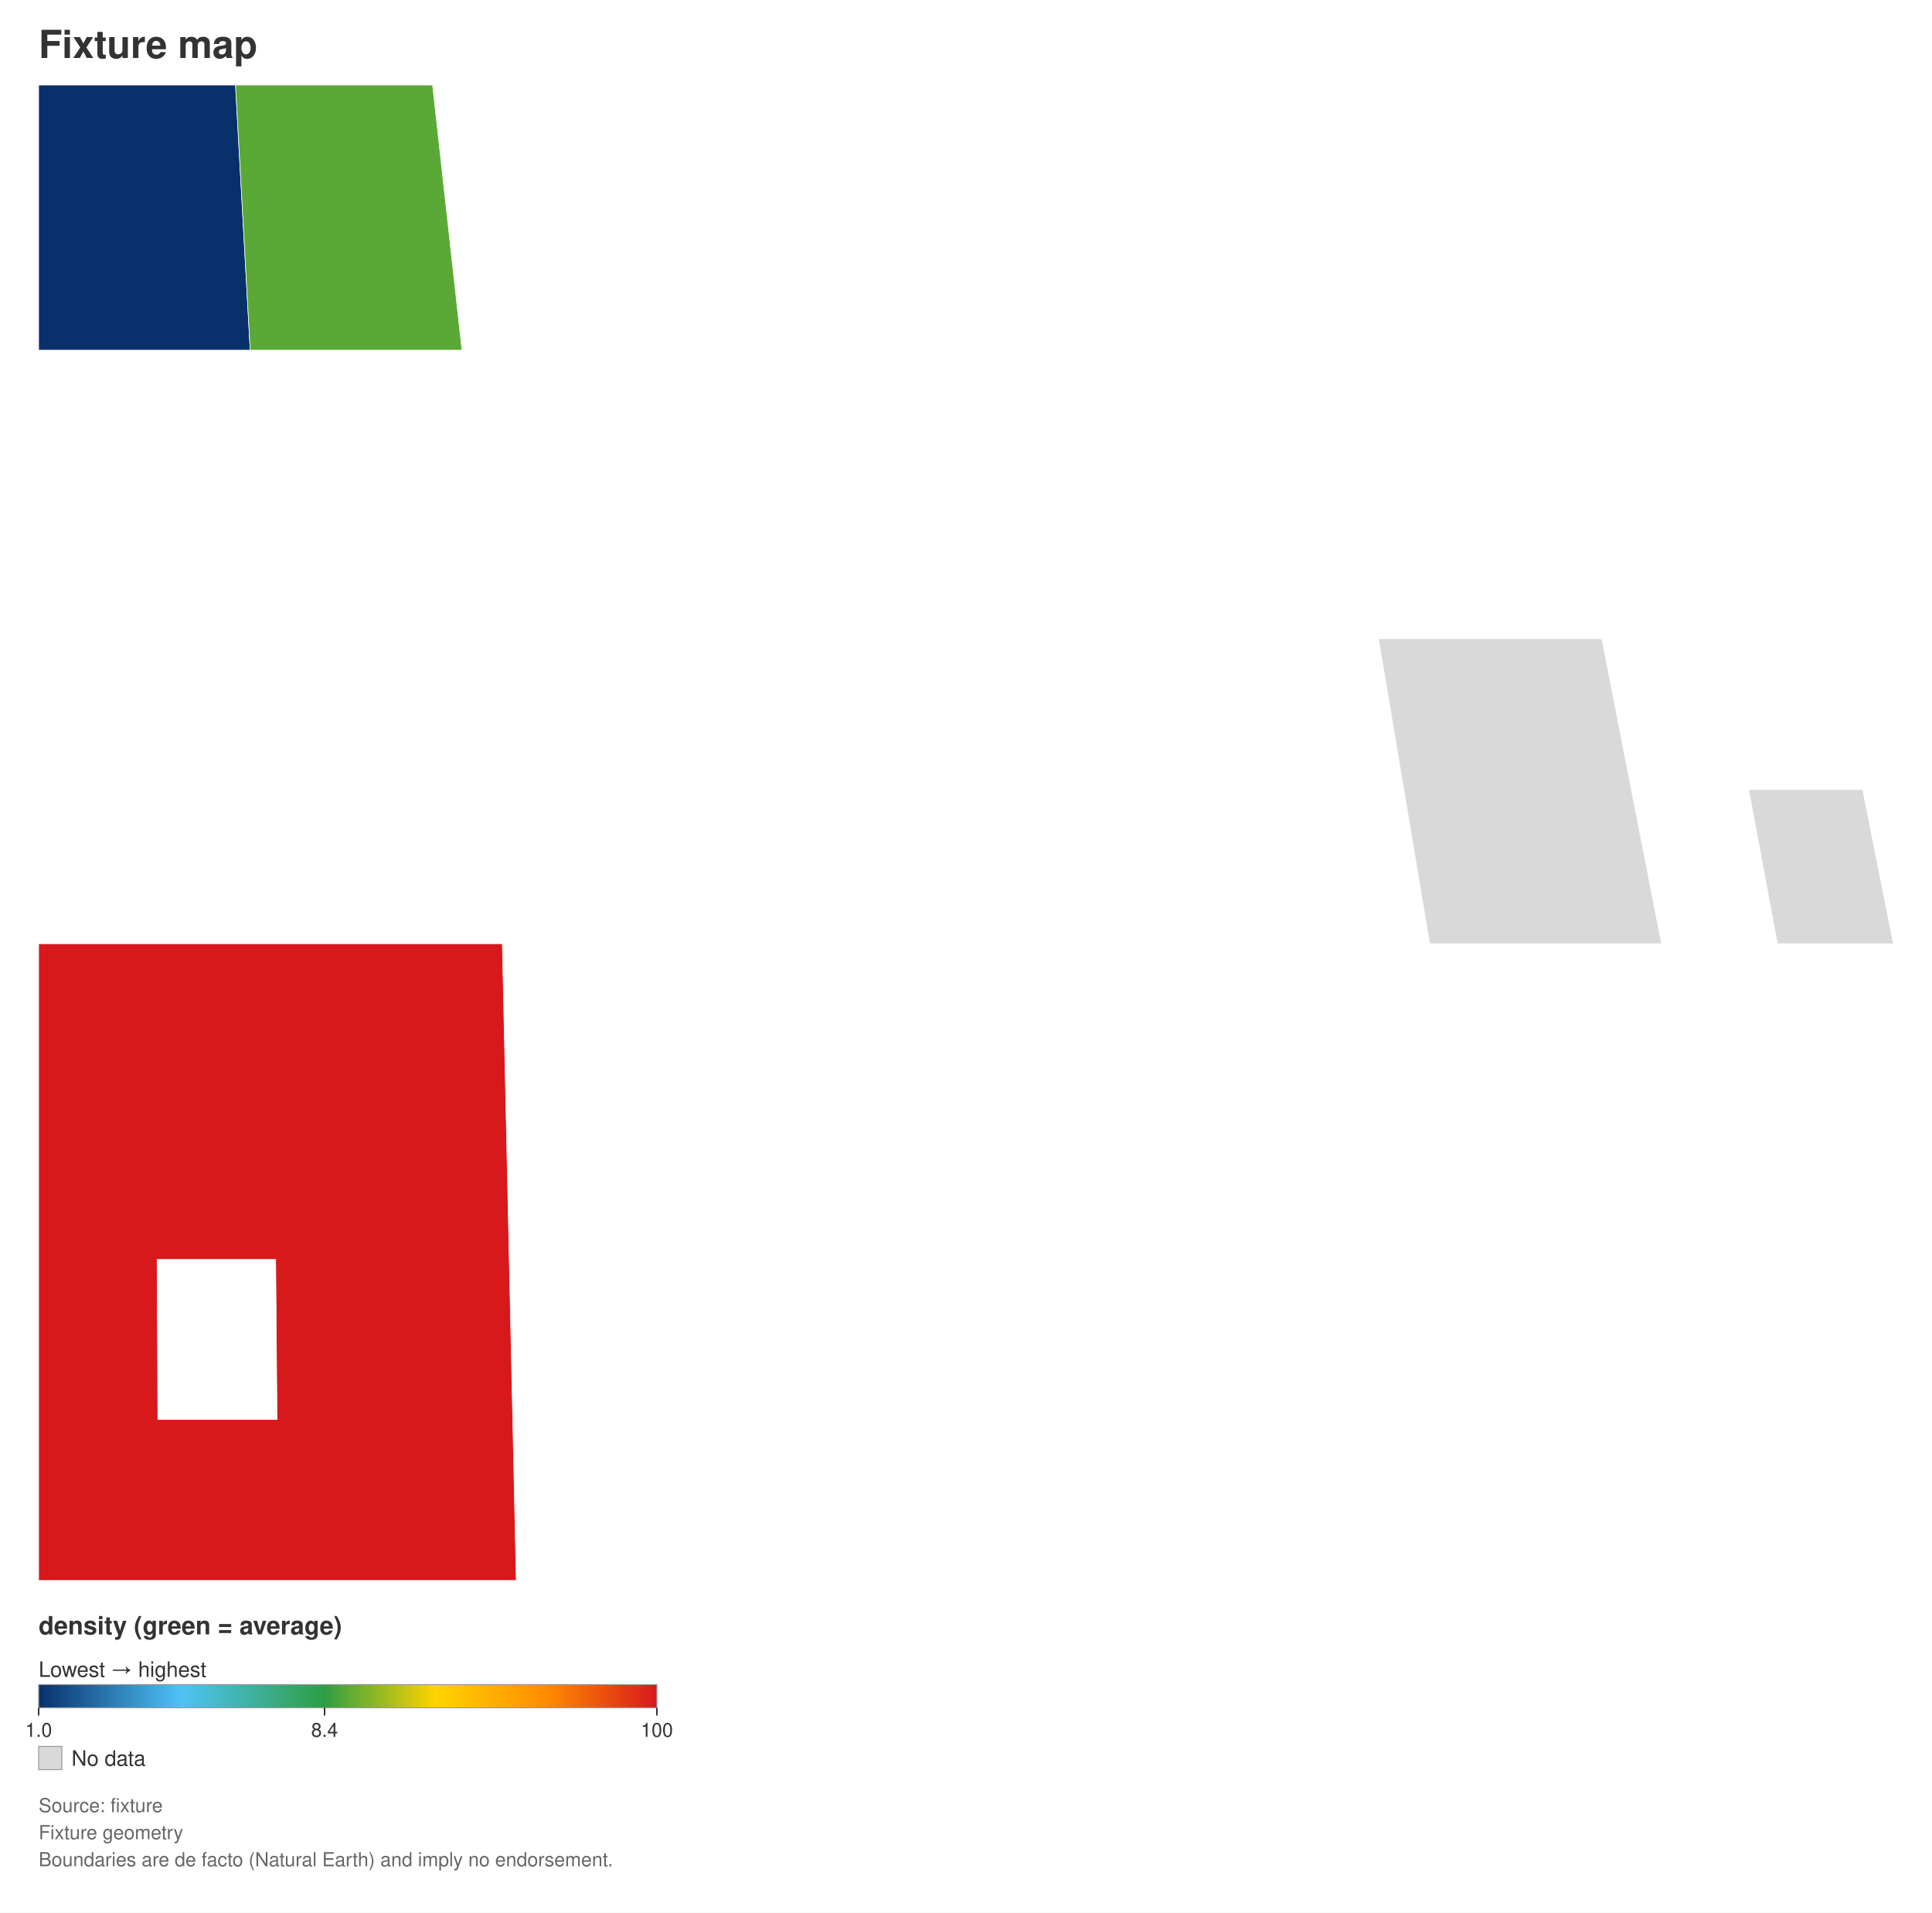
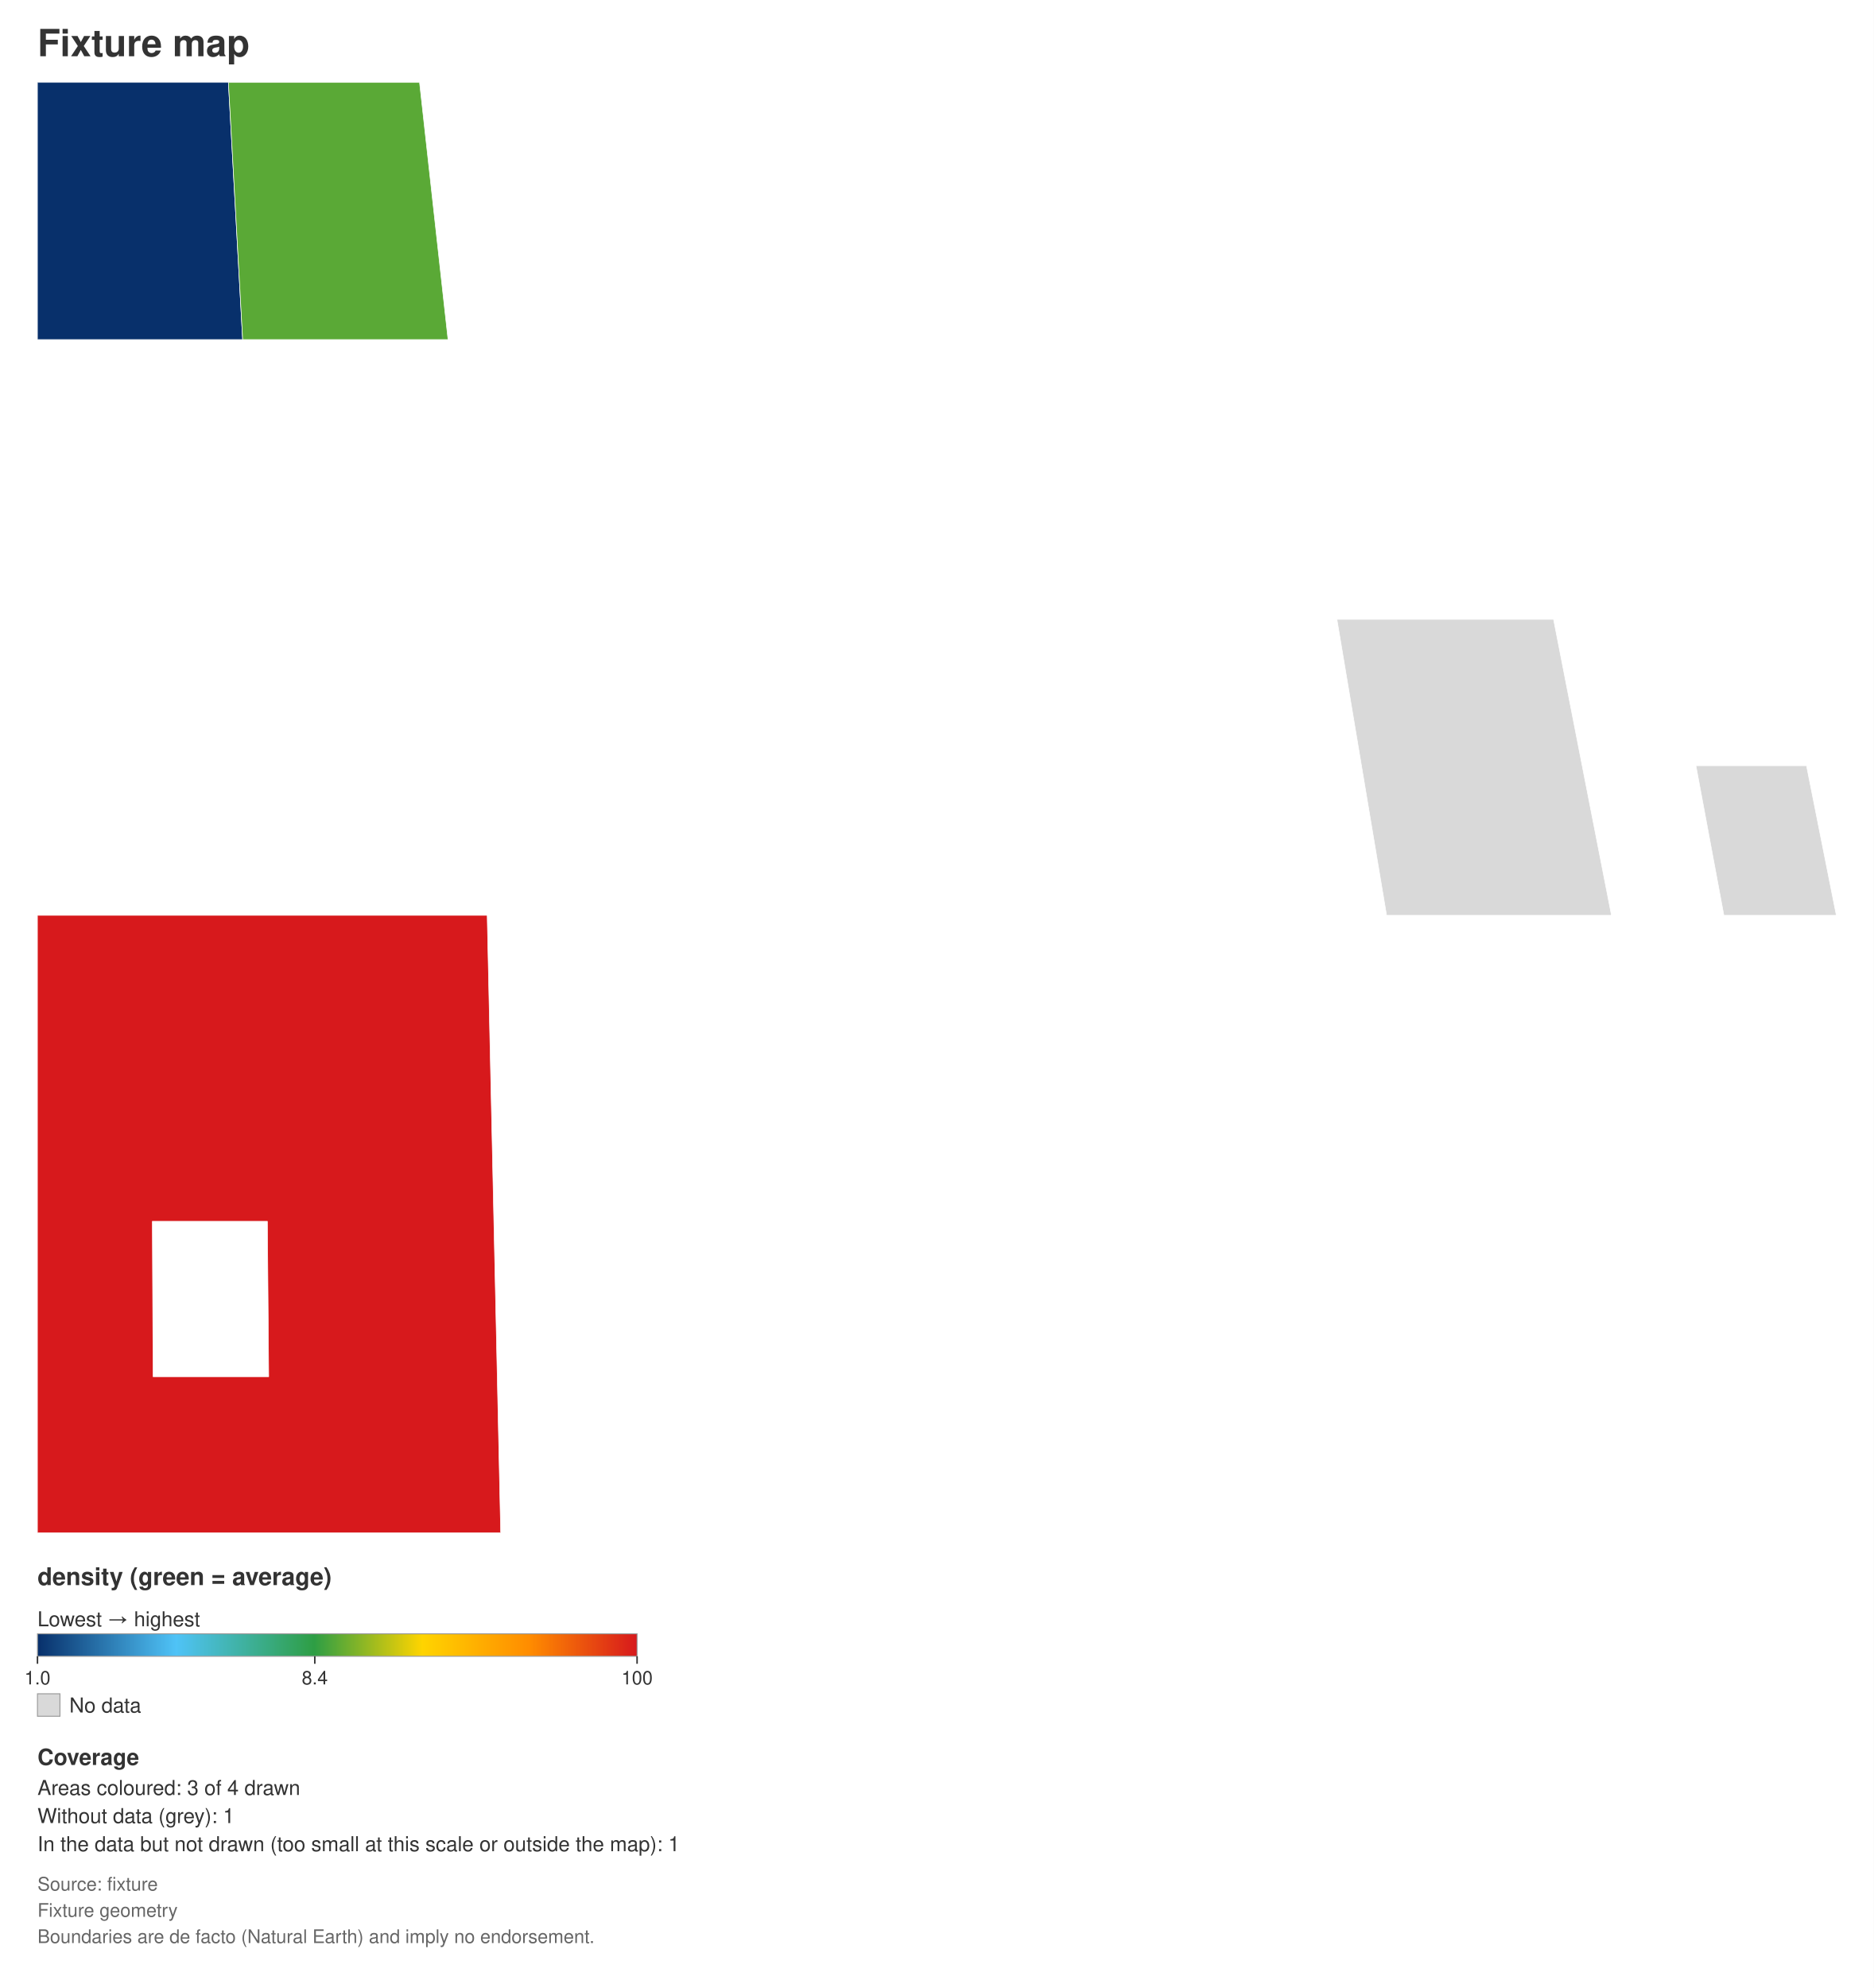
- <svg xmlns="http://www.w3.org/2000/svg" viewBox="0 0 1000.0 989.8" width="1000.0" height="989.8" font-family="Helvetica, Arial, sans-serif">
+ <svg xmlns="http://www.w3.org/2000/svg" viewBox="0 0 1000.0 1060.8" width="1000.0" height="1060.8" font-family="Helvetica, Arial, sans-serif">
  <defs>
    <clipPath id="map-area">
      <rect x="20.0" y="44.0" width="960.0" height="773.8" />
    </clipPath>
    <linearGradient id="legend-bar-0" x1="0" x2="1" y1="0" y2="0">
      <stop offset="0.0%" stop-color="#08306b" />
      <stop offset="23.1%" stop-color="#4fc3f7" />
      <stop offset="46.2%" stop-color="#2e9e44" />
      <stop offset="64.2%" stop-color="#ffd400" />
      <stop offset="82.1%" stop-color="#ff8c00" />
      <stop offset="100.0%" stop-color="#d7191c" />
    </linearGradient>
  </defs>
-   <rect x="0" y="0" width="1000.0" height="989.8" fill="#ffffff" />
+   <rect x="0" y="0" width="1000.0" height="1060.8" fill="#ffffff" />
  <text x="20.0" y="30.0" font-size="20" font-weight="bold" fill="#333333">Fixture map</text>
  <g clip-path="url(#map-area)" stroke="#ffffff" stroke-width="0.3" stroke-linejoin="round">
    <path id="AAA" fill="#08306b" fill-rule="evenodd" d="M20.0 181.2L129.5 181.2L121.9 44.0L20.0 44.0L20.0 181.2Z" />
    <path id="BBB" fill="#5aa936" fill-rule="evenodd" d="M129.5 181.2L239.1 181.2L223.9 44.0L121.9 44.0L129.5 181.2Z" />
    <path id="CCC" fill="#d7191c" fill-rule="evenodd" d="M20.0 817.8L267.2 817.8L260.0 488.4L20.0 488.4L20.0 817.8ZM81.7 734.6L143.4 734.6L142.7 651.7L81.3 651.7L81.7 734.6Z" />
    <path id="DDD" fill="#d9d9d9" fill-rule="evenodd" d="M740.0 488.4L860.0 488.4L829.1 330.5L713.5 330.5L740.0 488.4ZM920.0 488.4L980.0 488.4L964.1 408.6L905.1 408.6L920.0 488.4Z" />
  </g>
  <text x="20.0" y="845.8" font-size="13" font-weight="bold" fill="#333333">density (green = average)</text>
  <text x="20.0" y="867.8" font-size="11" fill="#333333">Lowest → highest</text>
  <rect x="20.0" y="871.8" width="320.0" height="12.0" fill="url(#legend-bar-0)" stroke="#999999" stroke-width="0.5" />
  <line x1="20.0" y1="883.8" x2="20.0" y2="887.8" stroke="#333333" stroke-width="0.8" />
  <text x="20.0" y="898.8" font-size="10" text-anchor="middle" fill="#333333">1.0</text>
  <line x1="168.0" y1="883.8" x2="168.0" y2="887.8" stroke="#333333" stroke-width="0.8" />
  <text x="168.0" y="898.8" font-size="10" text-anchor="middle" fill="#333333">8.4</text>
  <line x1="340.0" y1="883.8" x2="340.0" y2="887.8" stroke="#333333" stroke-width="0.8" />
  <text x="340.0" y="898.8" font-size="10" text-anchor="middle" fill="#333333">100</text>
  <rect x="20.0" y="903.8" width="12.0" height="12.0" fill="#d9d9d9" stroke="#999999" stroke-width="0.5" />
  <text x="37.0" y="913.8" font-size="11" fill="#333333">No data</text>
-   <text x="20.0" y="937.8" font-size="10" fill="#666666">Source: fixture</text>
-   <text x="20.0" y="951.8" font-size="10" fill="#666666">Fixture geometry</text>
-   <text x="20.0" y="965.8" font-size="10" fill="#666666">Boundaries are de facto (Natural Earth) and imply no endorsement.</text>
+   <text x="20.0" y="941.8" font-size="12" font-weight="bold" fill="#333333">Coverage</text>
+   <text x="20.0" y="957.8" font-size="11" fill="#333333">Areas coloured: 3 of 4 drawn</text>
+   <text x="20.0" y="972.8" font-size="11" fill="#333333">Without data (grey): 1</text>
+   <text x="20.0" y="987.8" font-size="11" fill="#333333">In the data but not drawn (too small at this scale or outside the map): 1</text>
+   <text x="20.0" y="1008.8" font-size="10" fill="#666666">Source: fixture</text>
+   <text x="20.0" y="1022.8" font-size="10" fill="#666666">Fixture geometry</text>
+   <text x="20.0" y="1036.8" font-size="10" fill="#666666">Boundaries are de facto (Natural Earth) and imply no endorsement.</text>
</svg>
